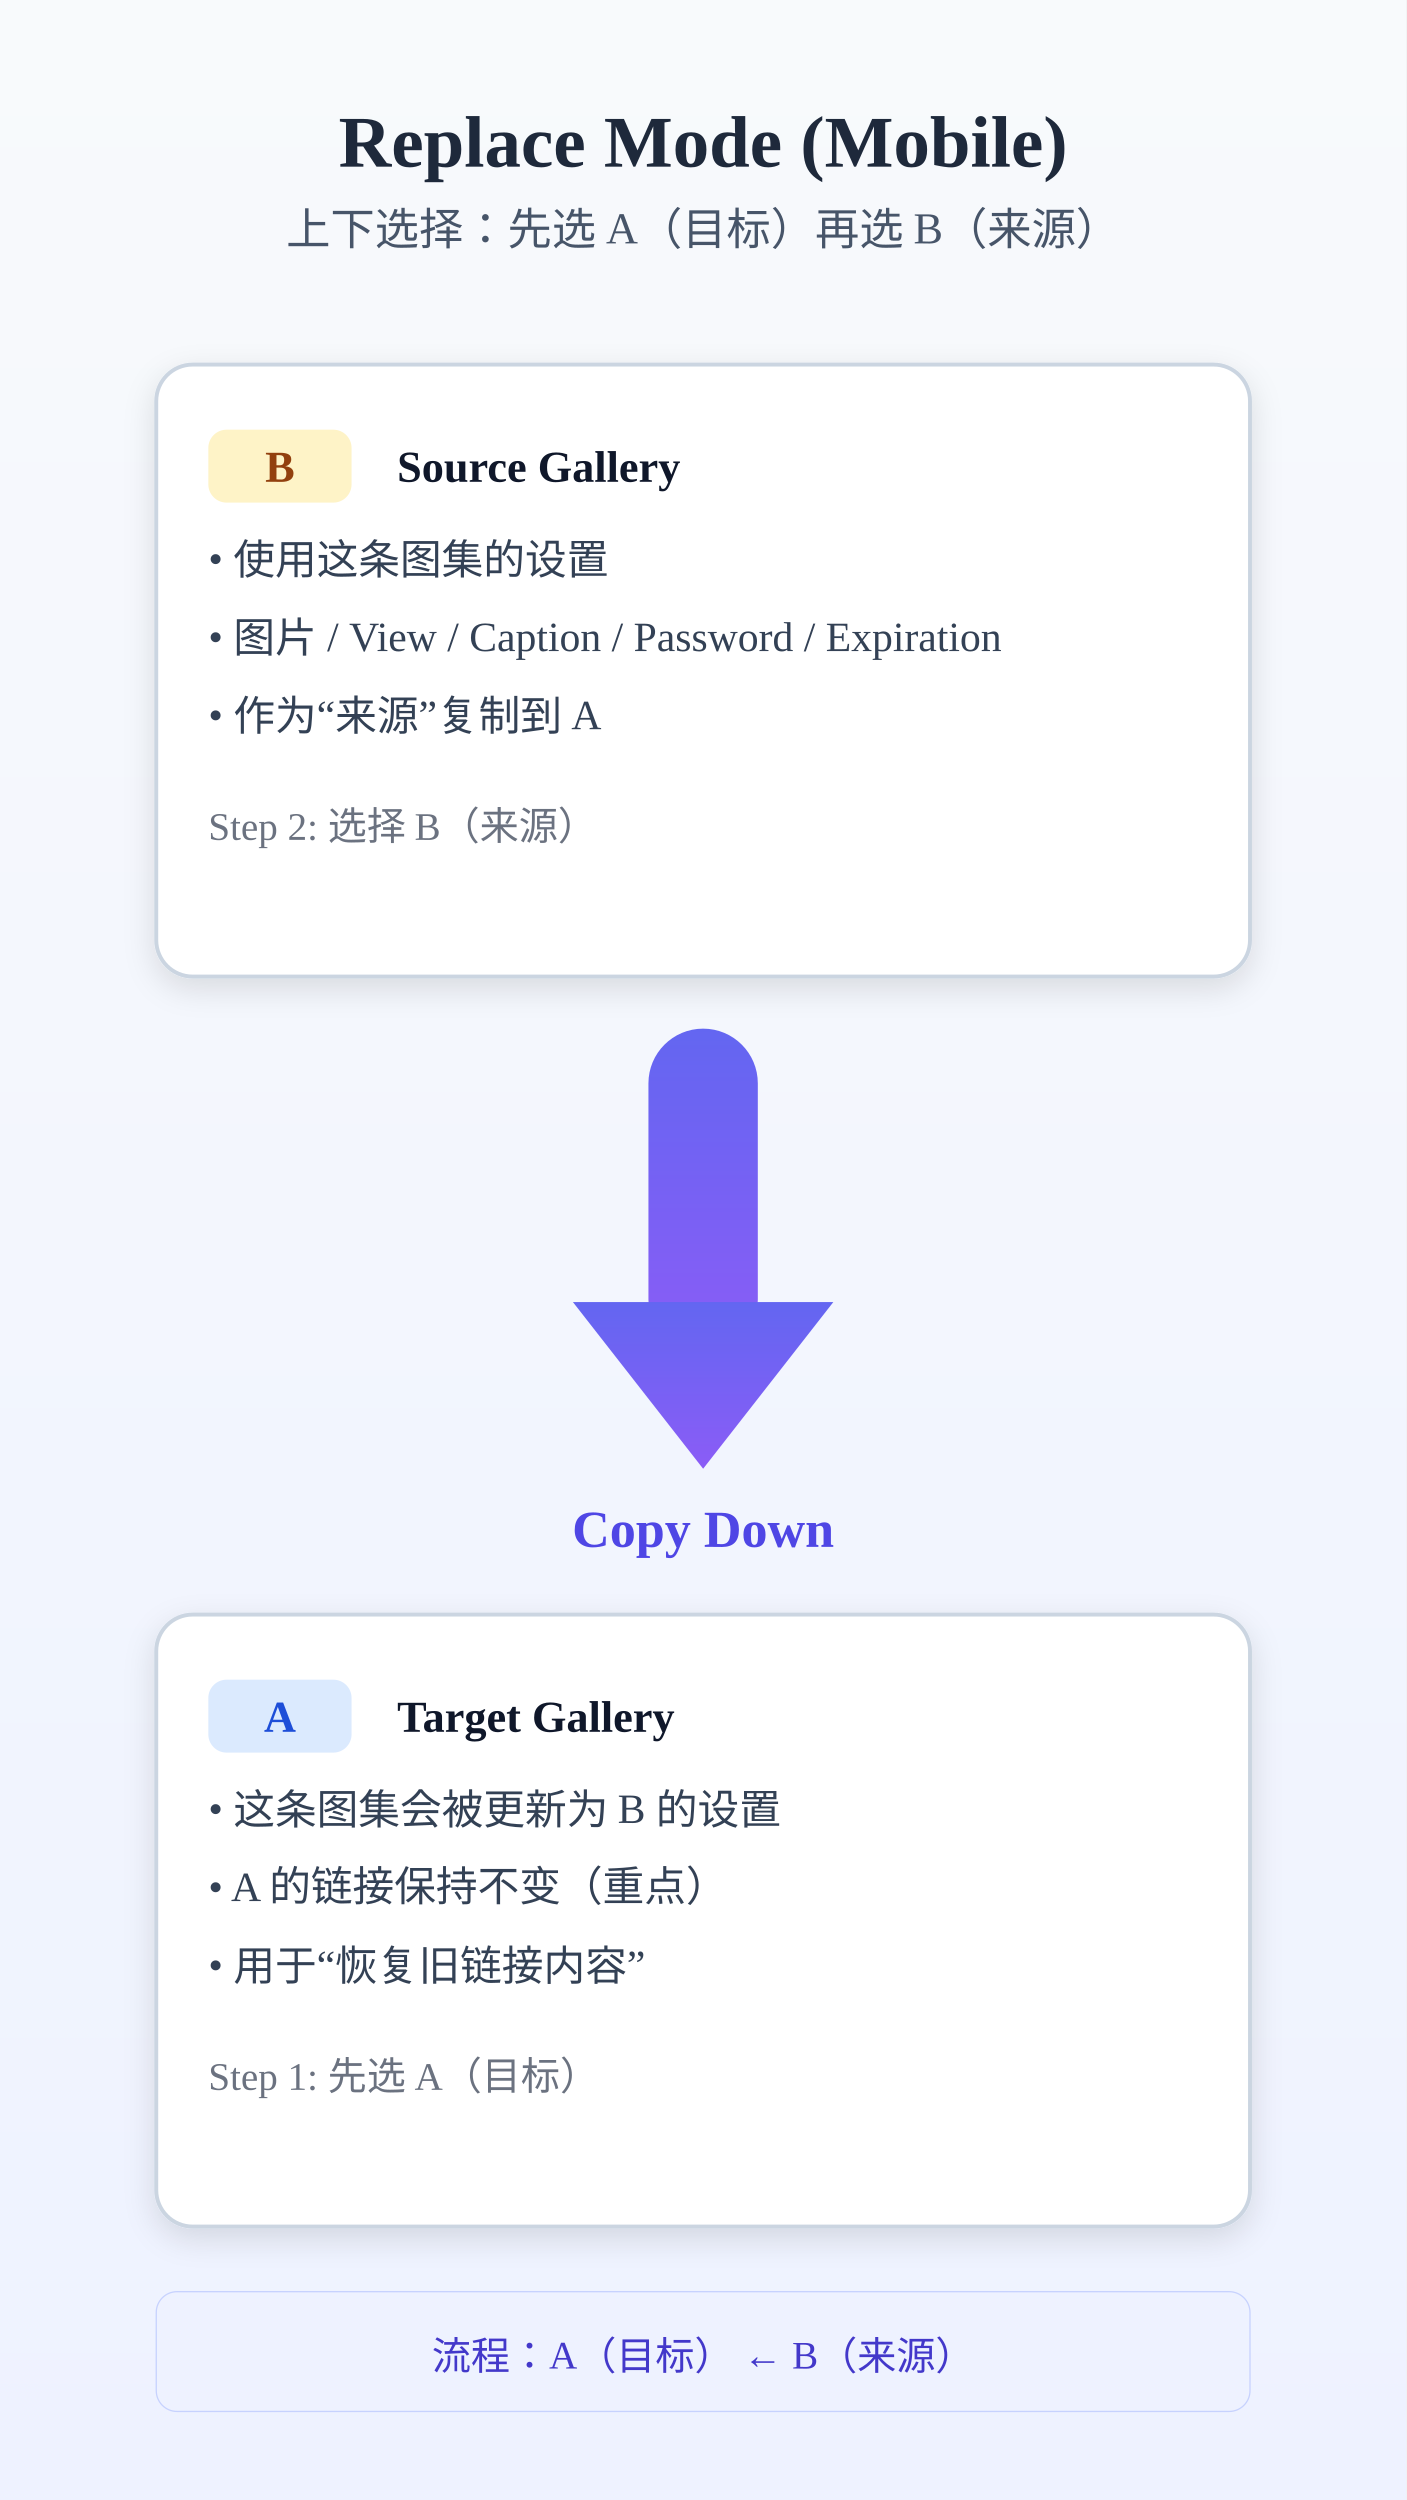
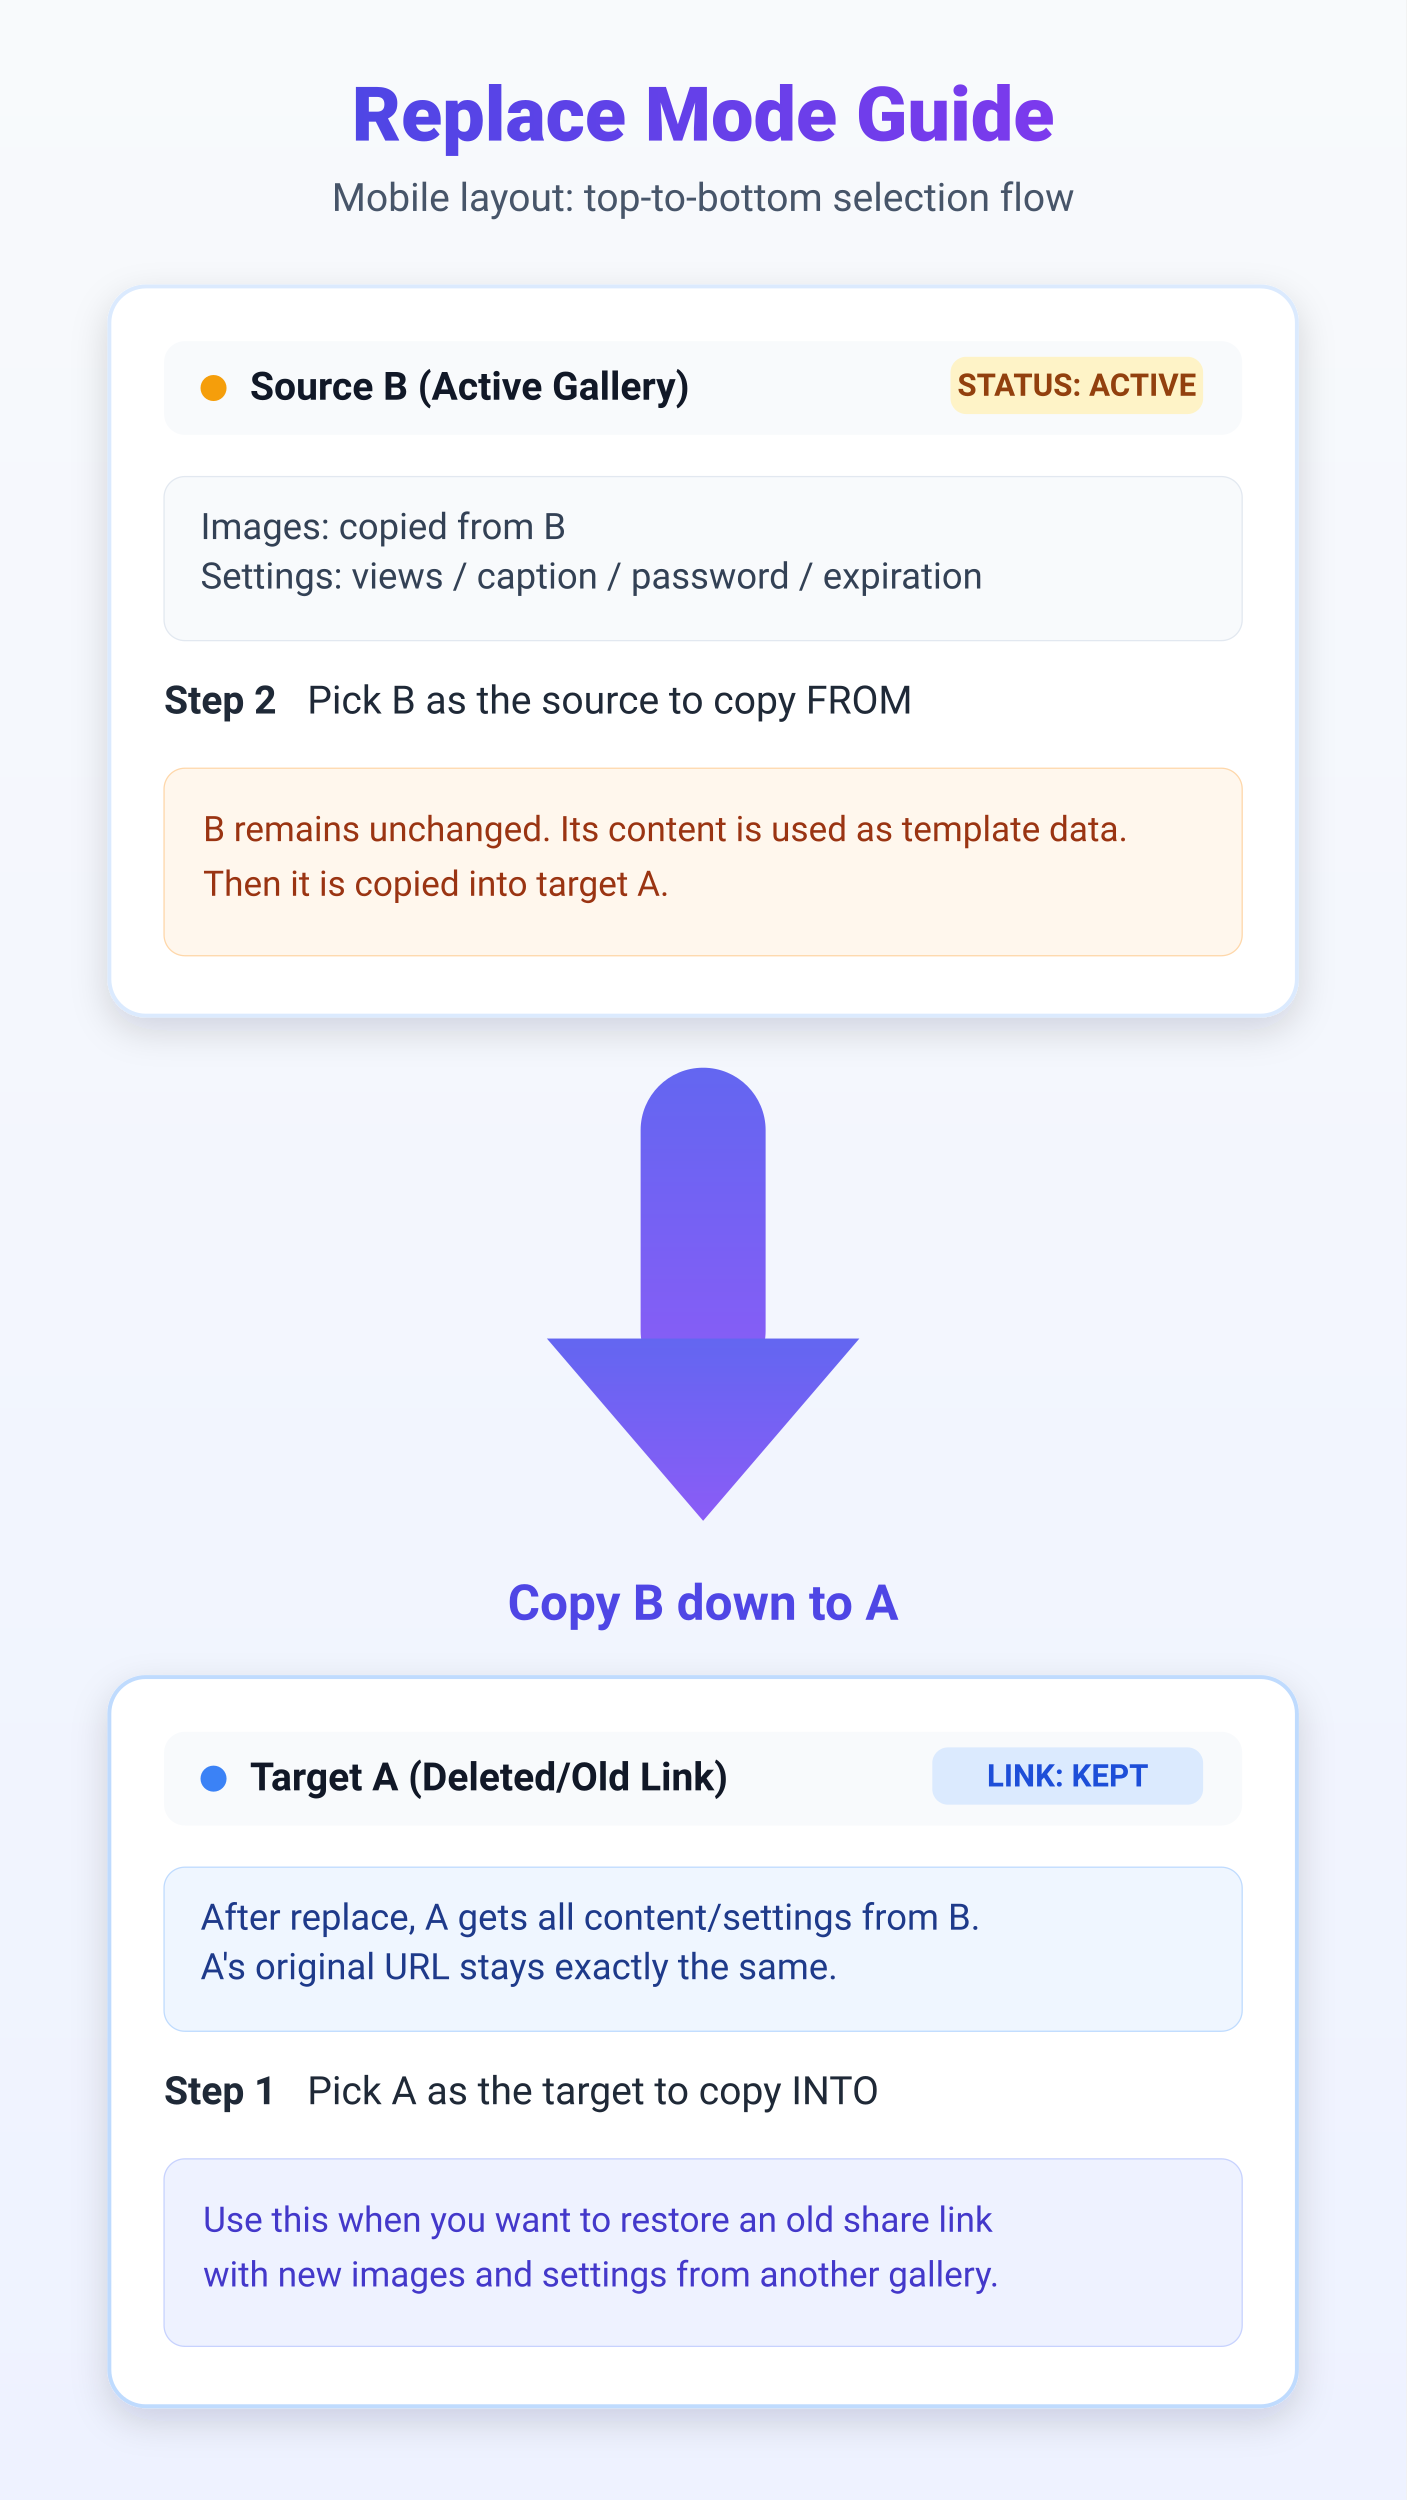
- <svg xmlns="http://www.w3.org/2000/svg" width="1080" height="1920" viewBox="0 0 1080 1920" role="img" aria-label="Replace mode vertical flow">
+ <svg xmlns="http://www.w3.org/2000/svg" width="1080" height="1920" viewBox="0 0 1080 1920" role="img" aria-label="Replace mode vertical help">
  <defs>
    <linearGradient id="bg" x1="0" y1="0" x2="0" y2="1">
-       <stop offset="0%" stop-color="#f8fafc" />
-       <stop offset="100%" stop-color="#eef2ff" />
+       <stop offset="0" stop-color="#f8fafc" />
+       <stop offset="1" stop-color="#eef2ff" />
    </linearGradient>
-     <linearGradient id="arrow" x1="0" y1="0" x2="0" y2="1">
-       <stop offset="0%" stop-color="#6366f1" />
-       <stop offset="100%" stop-color="#8b5cf6" />
+     <linearGradient id="titleGrad" x1="0" y1="0" x2="1" y2="0">
+       <stop offset="0" stop-color="#4f46e5" />
+       <stop offset="1" stop-color="#7c3aed" />
    </linearGradient>
-     <filter id="shadow" x="-20%" y="-20%" width="140%" height="140%">
-       <feDropShadow dx="0" dy="8" stdDeviation="12" flood-color="#000000" flood-opacity="0.12" />
+     <linearGradient id="arrowGrad" x1="0" y1="0" x2="0" y2="1">
+       <stop offset="0" stop-color="#6366f1" />
+       <stop offset="1" stop-color="#8b5cf6" />
+     </linearGradient>
+     <filter id="softShadow" x="-20%" y="-20%" width="140%" height="140%">
+       <feDropShadow dx="0" dy="10" stdDeviation="14" flood-color="#0f172a" flood-opacity="0.15" />
    </filter>
  </defs>
-   <rect x="0" y="0" width="1080" height="1920" fill="url(#bg)" />
-   <text x="540" y="128" text-anchor="middle" font-size="56" font-weight="700" fill="#1e293b">Replace Mode (Mobile)</text>
-   <text x="540" y="188" text-anchor="middle" font-size="34" fill="#475569">上下选择：先选 A（目标）再选 B（来源）</text>
-   <rect x="120" y="280" width="840" height="470" rx="28" fill="#ffffff" stroke="#cbd5e1" stroke-width="3" filter="url(#shadow)" />
-   <rect x="160" y="330" width="110" height="56" rx="14" fill="#fef3c7" />
-   <text x="215" y="370" text-anchor="middle" font-size="34" font-weight="700" fill="#92400e">B</text>
-   <text x="305" y="370" font-size="34" font-weight="700" fill="#0f172a">Source Gallery</text>
-   <text x="160" y="440" font-size="32" fill="#334155">• 使用这条图集的设置</text>
-   <text x="160" y="500" font-size="32" fill="#334155">• 图片 / View / Caption / Password / Expiration</text>
-   <text x="160" y="560" font-size="32" fill="#334155">• 作为“来源”复制到 A</text>
-   <text x="160" y="645" font-size="30" fill="#6b7280">Step 2: 选择 B（来源）</text>
-   <rect x="498" y="790" width="84" height="250" rx="42" fill="url(#arrow)" />
-   <polygon points="540,1128 640,1000 440,1000" fill="url(#arrow)" />
-   <text x="540" y="1188" text-anchor="middle" font-size="40" font-weight="700" fill="#4f46e5">Copy Down</text>
-   <rect x="120" y="1240" width="840" height="470" rx="28" fill="#ffffff" stroke="#cbd5e1" stroke-width="3" filter="url(#shadow)" />
-   <rect x="160" y="1290" width="110" height="56" rx="14" fill="#dbeafe" />
-   <text x="215" y="1330" text-anchor="middle" font-size="34" font-weight="700" fill="#1d4ed8">A</text>
-   <text x="305" y="1330" font-size="34" font-weight="700" fill="#0f172a">Target Gallery</text>
-   <text x="160" y="1400" font-size="32" fill="#334155">• 这条图集会被更新为 B 的设置</text>
-   <text x="160" y="1460" font-size="32" fill="#334155">• A 的链接保持不变（重点）</text>
-   <text x="160" y="1520" font-size="32" fill="#334155">• 用于“恢复旧链接内容”</text>
-   <text x="160" y="1605" font-size="30" fill="#6b7280">Step 1: 先选 A（目标）</text>
-   <rect x="120" y="1760" width="840" height="92" rx="16" fill="#eef2ff" stroke="#c7d2fe" />
-   <text x="540" y="1820" text-anchor="middle" font-size="30" fill="#4338ca">流程：A（目标） ← B（来源）</text>
+   <rect width="1080" height="1920" fill="url(#bg)" />
+   <text x="540" y="108" text-anchor="middle" font-size="58" font-family="-apple-system, BlinkMacSystemFont, Segoe UI, Roboto, sans-serif" font-weight="800" fill="url(#titleGrad)">Replace Mode Guide</text>
+   <text x="540" y="162" text-anchor="middle" font-size="30" font-family="-apple-system, BlinkMacSystemFont, Segoe UI, Roboto, sans-serif" fill="#475569">Mobile layout: top-to-bottom selection flow</text>
+   <rect x="84" y="220" width="912" height="560" rx="28" fill="#ffffff" stroke="#dbeafe" stroke-width="3" filter="url(#softShadow)" />
+   <rect x="126" y="262" width="828" height="72" rx="16" fill="#f8fafc" />
+   <circle cx="164" cy="298" r="10" fill="#f59e0b" />
+   <text x="192" y="307" font-size="30" font-family="-apple-system, BlinkMacSystemFont, Segoe UI, Roboto, sans-serif" font-weight="700" fill="#111827">Source B (Active Gallery)</text>
+   <rect x="730" y="274" width="194" height="44" rx="12" fill="#fef3c7" />
+   <text x="827" y="304" text-anchor="middle" font-size="24" font-family="-apple-system, BlinkMacSystemFont, Segoe UI, Roboto, sans-serif" font-weight="700" fill="#92400e">STATUS: ACTIVE</text>
+   <rect x="126" y="366" width="828" height="126" rx="16" fill="#f8fafc" stroke="#e2e8f0" />
+   <text x="154" y="414" font-size="28" font-family="-apple-system, BlinkMacSystemFont, Segoe UI, Roboto, sans-serif" fill="#334155">Images: copied from B</text>
+   <text x="154" y="452" font-size="28" font-family="-apple-system, BlinkMacSystemFont, Segoe UI, Roboto, sans-serif" fill="#334155">Settings: views / caption / password / expiration</text>
+   <text x="126" y="548" font-size="30" font-family="-apple-system, BlinkMacSystemFont, Segoe UI, Roboto, sans-serif" font-weight="700" fill="#1f2937">Step 2</text>
+   <text x="236" y="548" font-size="30" font-family="-apple-system, BlinkMacSystemFont, Segoe UI, Roboto, sans-serif" fill="#1f2937">Pick B as the source to copy FROM</text>
+   <rect x="126" y="590" width="828" height="144" rx="16" fill="#fff7ed" stroke="#fed7aa" />
+   <text x="156" y="646" font-size="27" font-family="-apple-system, BlinkMacSystemFont, Segoe UI, Roboto, sans-serif" fill="#9a3412">B remains unchanged. Its content is used as template data.</text>
+   <text x="156" y="688" font-size="27" font-family="-apple-system, BlinkMacSystemFont, Segoe UI, Roboto, sans-serif" fill="#9a3412">Then it is copied into target A.</text>
+   <rect x="492" y="820" width="96" height="250" rx="48" fill="url(#arrowGrad)" />
+   <polygon points="540,1168 660,1028 420,1028" fill="url(#arrowGrad)" />
+   <text x="540" y="1244" text-anchor="middle" font-size="38" font-family="-apple-system, BlinkMacSystemFont, Segoe UI, Roboto, sans-serif" font-weight="700" fill="#4f46e5">Copy B down to A</text>
+   <rect x="84" y="1288" width="912" height="560" rx="28" fill="#ffffff" stroke="#bfdbfe" stroke-width="3" filter="url(#softShadow)" />
+   <rect x="126" y="1330" width="828" height="72" rx="16" fill="#f8fafc" />
+   <circle cx="164" cy="1366" r="10" fill="#3b82f6" />
+   <text x="192" y="1375" font-size="30" font-family="-apple-system, BlinkMacSystemFont, Segoe UI, Roboto, sans-serif" font-weight="700" fill="#111827">Target A (Deleted/Old Link)</text>
+   <rect x="716" y="1342" width="208" height="44" rx="12" fill="#dbeafe" />
+   <text x="820" y="1372" text-anchor="middle" font-size="24" font-family="-apple-system, BlinkMacSystemFont, Segoe UI, Roboto, sans-serif" font-weight="700" fill="#1d4ed8">LINK: KEPT</text>
+   <rect x="126" y="1434" width="828" height="126" rx="16" fill="#eff6ff" stroke="#bfdbfe" />
+   <text x="154" y="1482" font-size="28" font-family="-apple-system, BlinkMacSystemFont, Segoe UI, Roboto, sans-serif" fill="#1e3a8a">After replace, A gets all content/settings from B.</text>
+   <text x="154" y="1520" font-size="28" font-family="-apple-system, BlinkMacSystemFont, Segoe UI, Roboto, sans-serif" fill="#1e3a8a">A's original URL stays exactly the same.</text>
+   <text x="126" y="1616" font-size="30" font-family="-apple-system, BlinkMacSystemFont, Segoe UI, Roboto, sans-serif" font-weight="700" fill="#1f2937">Step 1</text>
+   <text x="236" y="1616" font-size="30" font-family="-apple-system, BlinkMacSystemFont, Segoe UI, Roboto, sans-serif" fill="#1f2937">Pick A as the target to copy INTO</text>
+   <rect x="126" y="1658" width="828" height="144" rx="16" fill="#eef2ff" stroke="#c7d2fe" />
+   <text x="156" y="1714" font-size="27" font-family="-apple-system, BlinkMacSystemFont, Segoe UI, Roboto, sans-serif" fill="#4338ca">Use this when you want to restore an old share link</text>
+   <text x="156" y="1756" font-size="27" font-family="-apple-system, BlinkMacSystemFont, Segoe UI, Roboto, sans-serif" fill="#4338ca">with new images and settings from another gallery.</text>
</svg>
